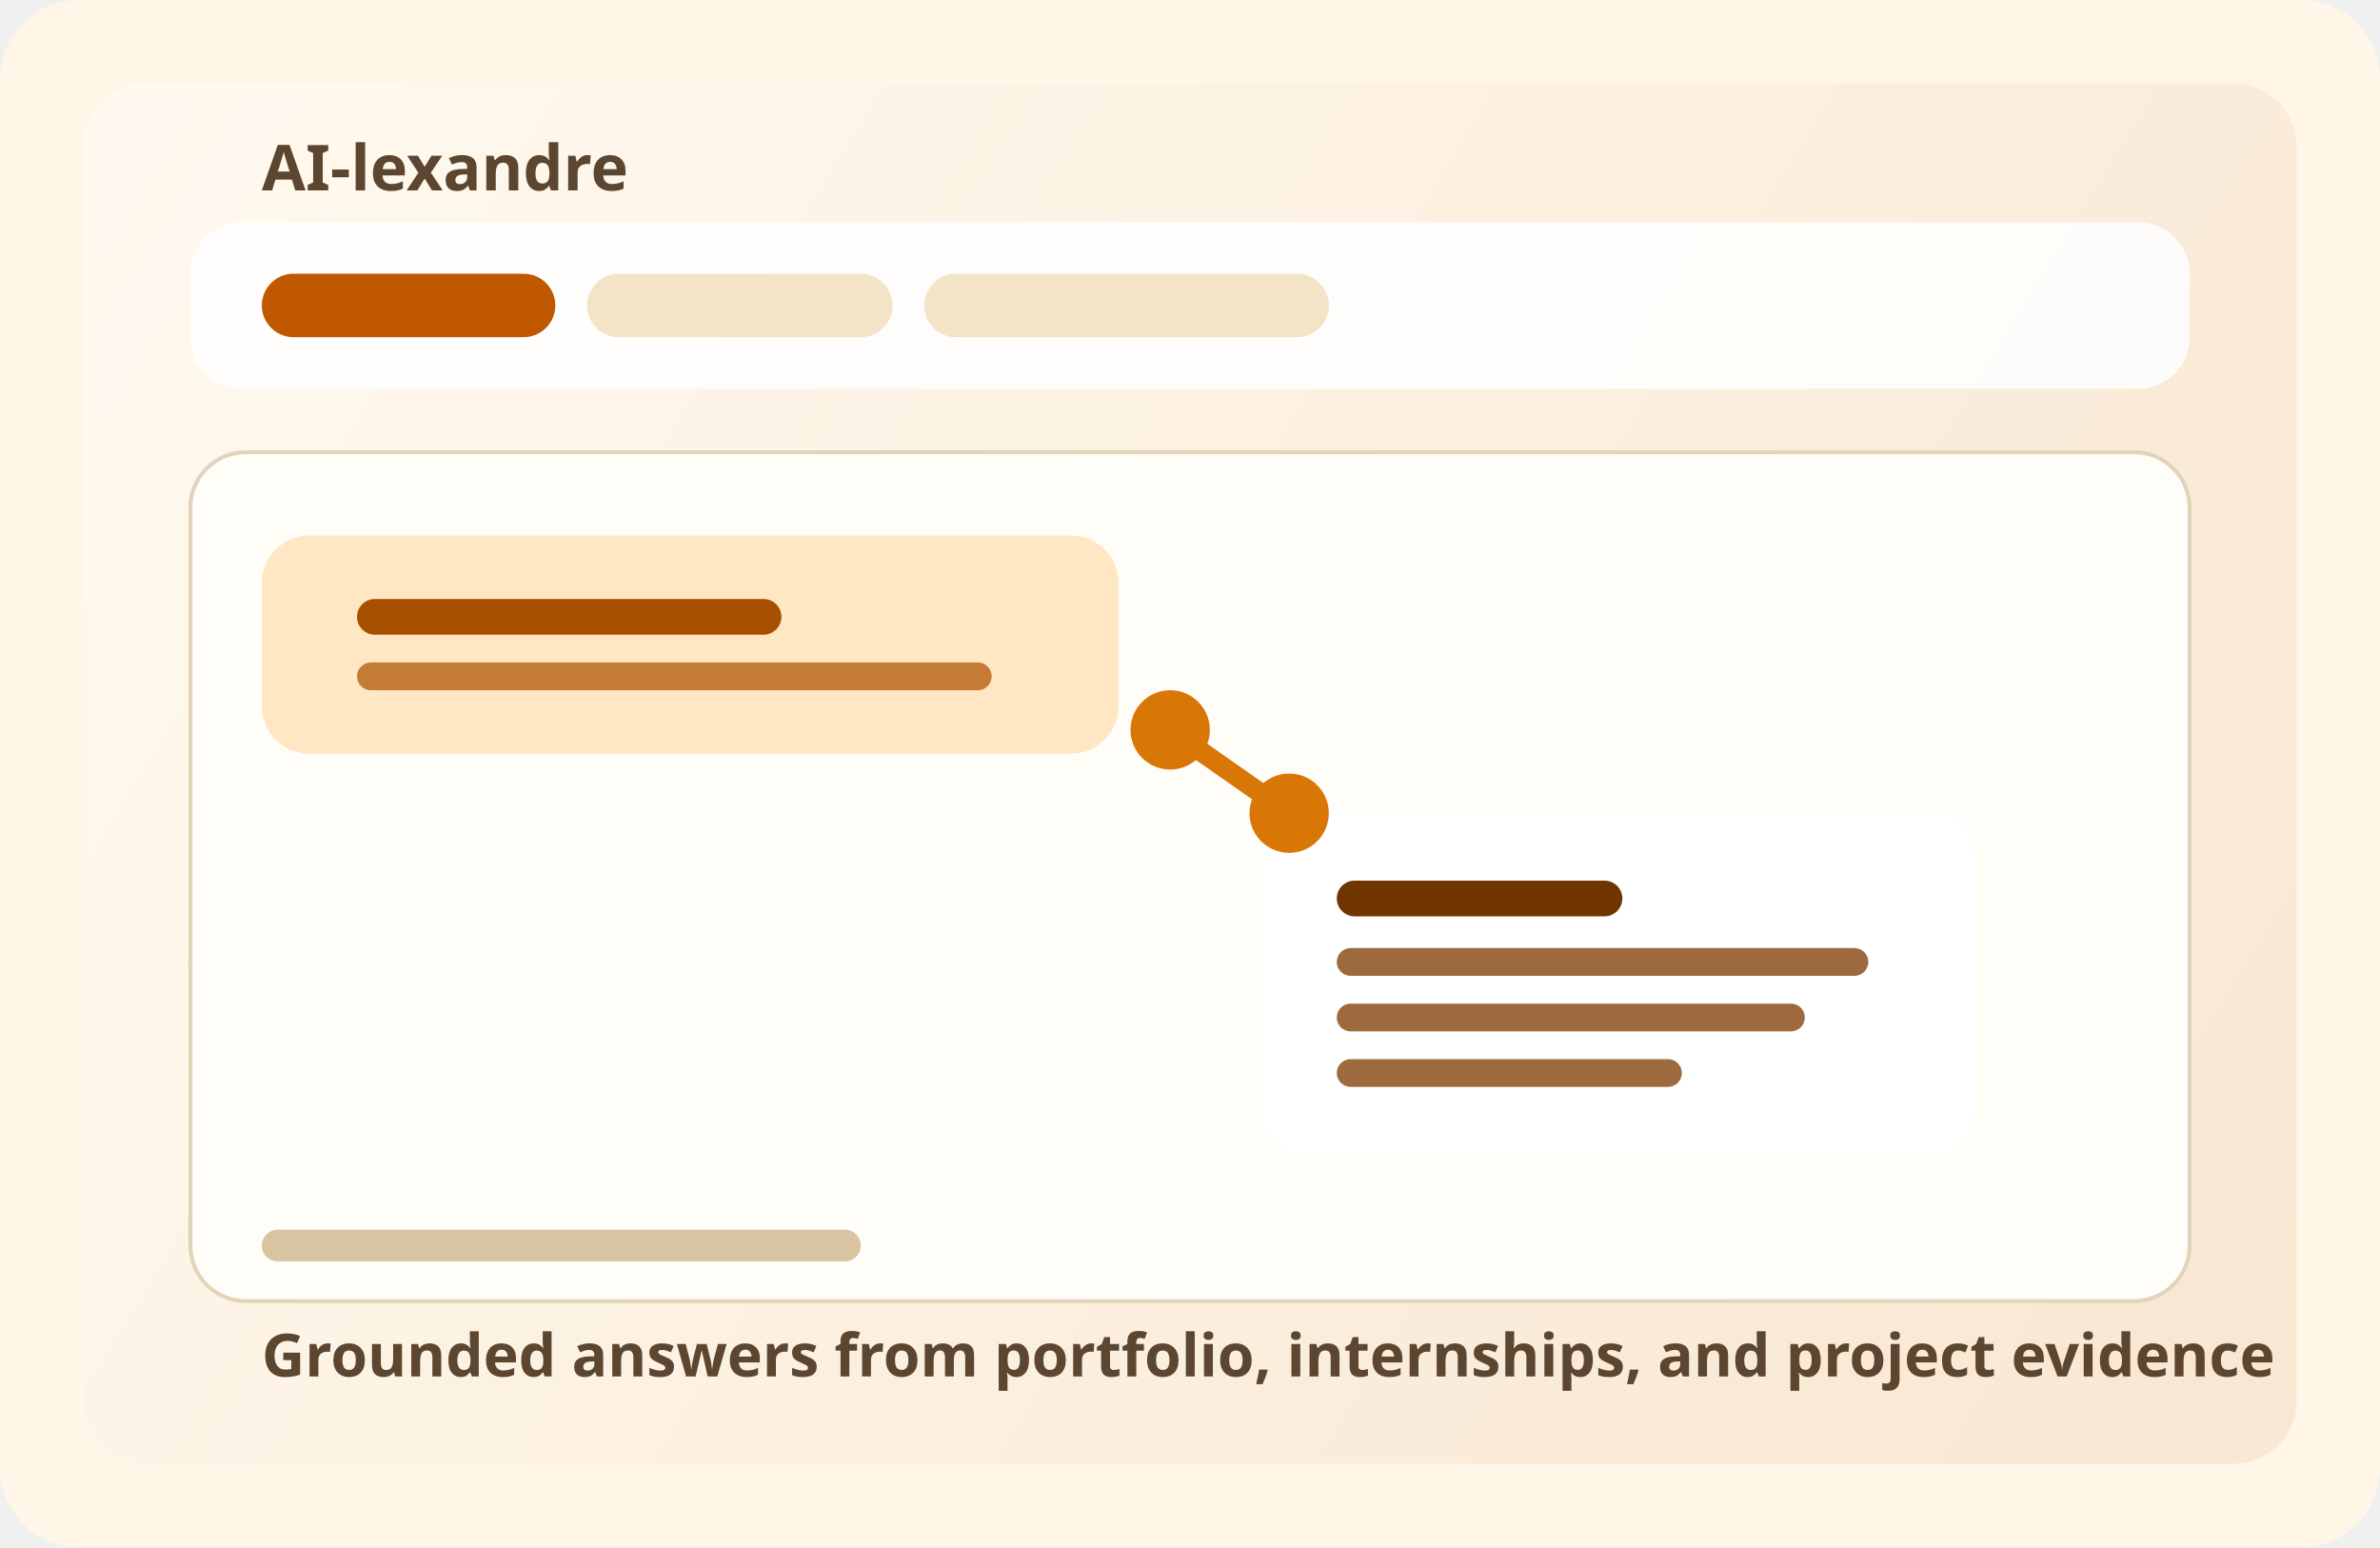
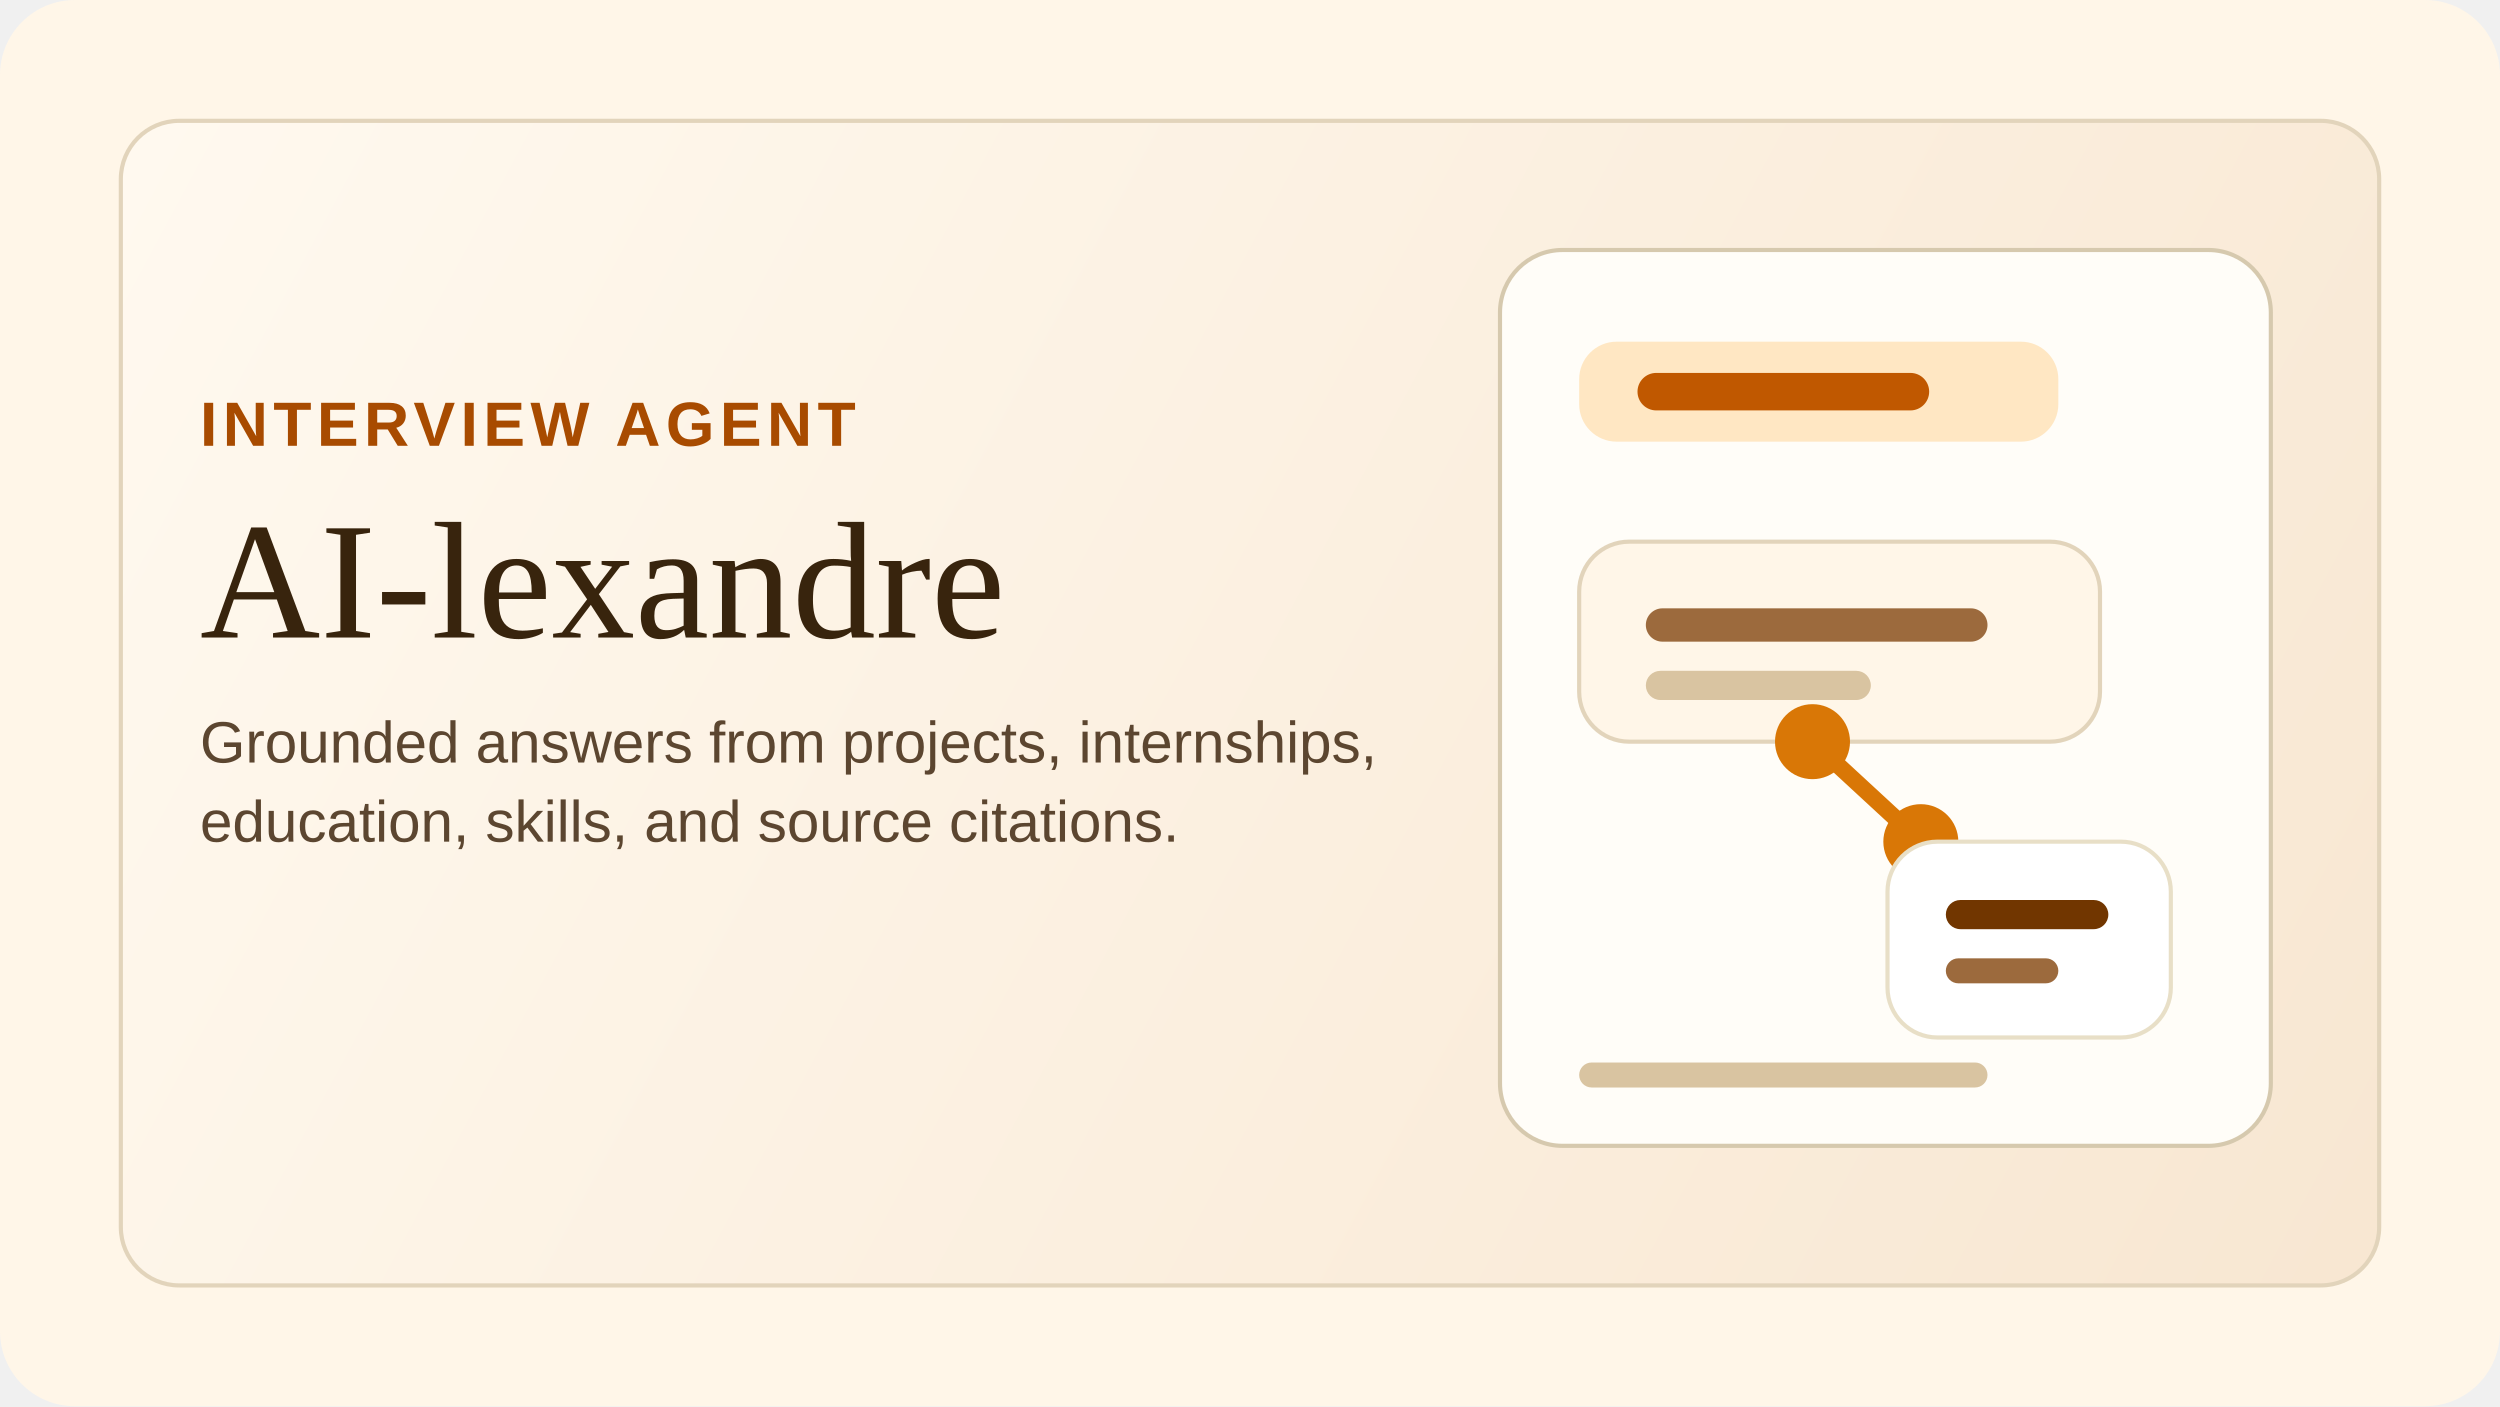
- <svg xmlns="http://www.w3.org/2000/svg" width="1200" height="780" viewBox="0 0 1200 780" fill="none">
-   <rect width="1200" height="780" rx="40" fill="#FFF6E8" />
-   <rect x="42" y="42" width="1116" height="696" rx="32" fill="url(#bg)" />
-   <rect x="96" y="112" width="1008" height="84" rx="26" fill="#FFFFFF" fill-opacity="0.86" />
-   <rect x="132" y="138" width="148" height="32" rx="16" fill="#C05800" />
-   <rect x="296" y="138" width="154" height="32" rx="16" fill="#F3E3C7" />
-   <rect x="466" y="138" width="204" height="32" rx="16" fill="#F3E3C7" />
-   <rect x="96" y="228" width="1008" height="428" rx="28" fill="#FFFDF8" stroke="#E2D4BB" stroke-width="2" />
-   <rect x="132" y="270" width="432" height="110" rx="24" fill="#FFE7C3" />
-   <rect x="636" y="408" width="360" height="176" rx="24" fill="#FFFFFF" />
-   <rect x="180" y="302" width="214" height="18" rx="9" fill="#A85000" />
-   <rect x="180" y="334" width="320" height="14" rx="7" fill="#C47B36" />
-   <rect x="674" y="444" width="144" height="18" rx="9" fill="#713600" />
-   <rect x="674" y="478" width="268" height="14" rx="7" fill="#9C6A3D" />
-   <rect x="674" y="506" width="236" height="14" rx="7" fill="#9C6A3D" />
-   <rect x="674" y="534" width="174" height="14" rx="7" fill="#9C6A3D" />
-   <rect x="132" y="620" width="302" height="16" rx="8" fill="#D9C4A1" />
-   <path d="M590 368L650 410" stroke="#D97706" stroke-width="10" stroke-linecap="round" />
-   <circle cx="590" cy="368" r="20" fill="#D97706" />
-   <circle cx="650" cy="410" r="20" fill="#D97706" />
-   <text x="132" y="96" fill="#5C4630" font-family="Space Grotesk, sans-serif" font-size="32" font-weight="700">AI-lexandre</text>
-   <text x="132" y="694" fill="#5C4630" font-family="Space Grotesk, sans-serif" font-size="30" font-weight="700">Grounded answers from portfolio, internships, and project evidence</text>
+ <svg xmlns="http://www.w3.org/2000/svg" width="1200" height="675" viewBox="0 0 1200 675" fill="none" role="img" aria-labelledby="title desc">
  <defs>
-     <linearGradient id="bg" x1="68" y1="68" x2="1120" y2="712" gradientUnits="userSpaceOnUse">
+     <linearGradient id="bg" x1="70" y1="56" x2="1120" y2="620" gradientUnits="userSpaceOnUse">
      <stop stop-color="#FFF9EF" />
      <stop offset="1" stop-color="#F8E7D2" />
    </linearGradient>
  </defs>
+   <rect width="1200" height="675" rx="36" fill="#FFF6E8" />
+   <rect x="58" y="58" width="1084" height="559" rx="28" fill="url(#bg)" stroke="#E2D4BB" stroke-width="2" />
+   <text x="96" y="214" fill="#A84B00" font-family="Space Grotesk, Arial, sans-serif" font-size="30" font-weight="700" letter-spacing="2.6">INTERVIEW AGENT</text>
+   <text x="96" y="306" fill="#38240D" font-family="Source Serif 4, Georgia, serif" font-size="80">AI-lexandre</text>
+   <text x="96" y="366" fill="#5C4630" font-family="Space Grotesk, Arial, sans-serif" font-size="28">Grounded answers from projects, internships,</text>
+   <text x="96" y="404" fill="#5C4630" font-family="Space Grotesk, Arial, sans-serif" font-size="28">education, skills, and source citations.</text>
+   <rect x="720" y="120" width="370" height="430" rx="30" fill="#FFFDF8" stroke="#D6C9AE" stroke-width="2" />
+   <rect x="758" y="164" width="230" height="48" rx="18" fill="#FFE7C3" />
+   <rect x="786" y="179" width="140" height="18" rx="9" fill="#C05800" />
+   <rect x="758" y="260" width="250" height="96" rx="24" fill="#FFF6E8" stroke="#E2D4BB" stroke-width="2" />
+   <rect x="790" y="292" width="164" height="16" rx="8" fill="#9C6A3D" />
+   <rect x="790" y="322" width="108" height="14" rx="7" fill="#D9C4A1" />
+   <path d="M870 356 L922 404" stroke="#D97706" stroke-width="8" stroke-linecap="round" />
+   <circle cx="870" cy="356" r="18" fill="#D97706" />
+   <circle cx="922" cy="404" r="18" fill="#D97706" />
+   <rect x="906" y="404" width="136" height="94" rx="24" fill="#FFFFFF" stroke="#E8DFC7" stroke-width="2" />
+   <rect x="934" y="432" width="78" height="14" rx="7" fill="#713600" />
+   <rect x="934" y="460" width="54" height="12" rx="6" fill="#9C6A3D" />
+   <rect x="758" y="510" width="196" height="12" rx="6" fill="#D9C4A1" />
</svg>
